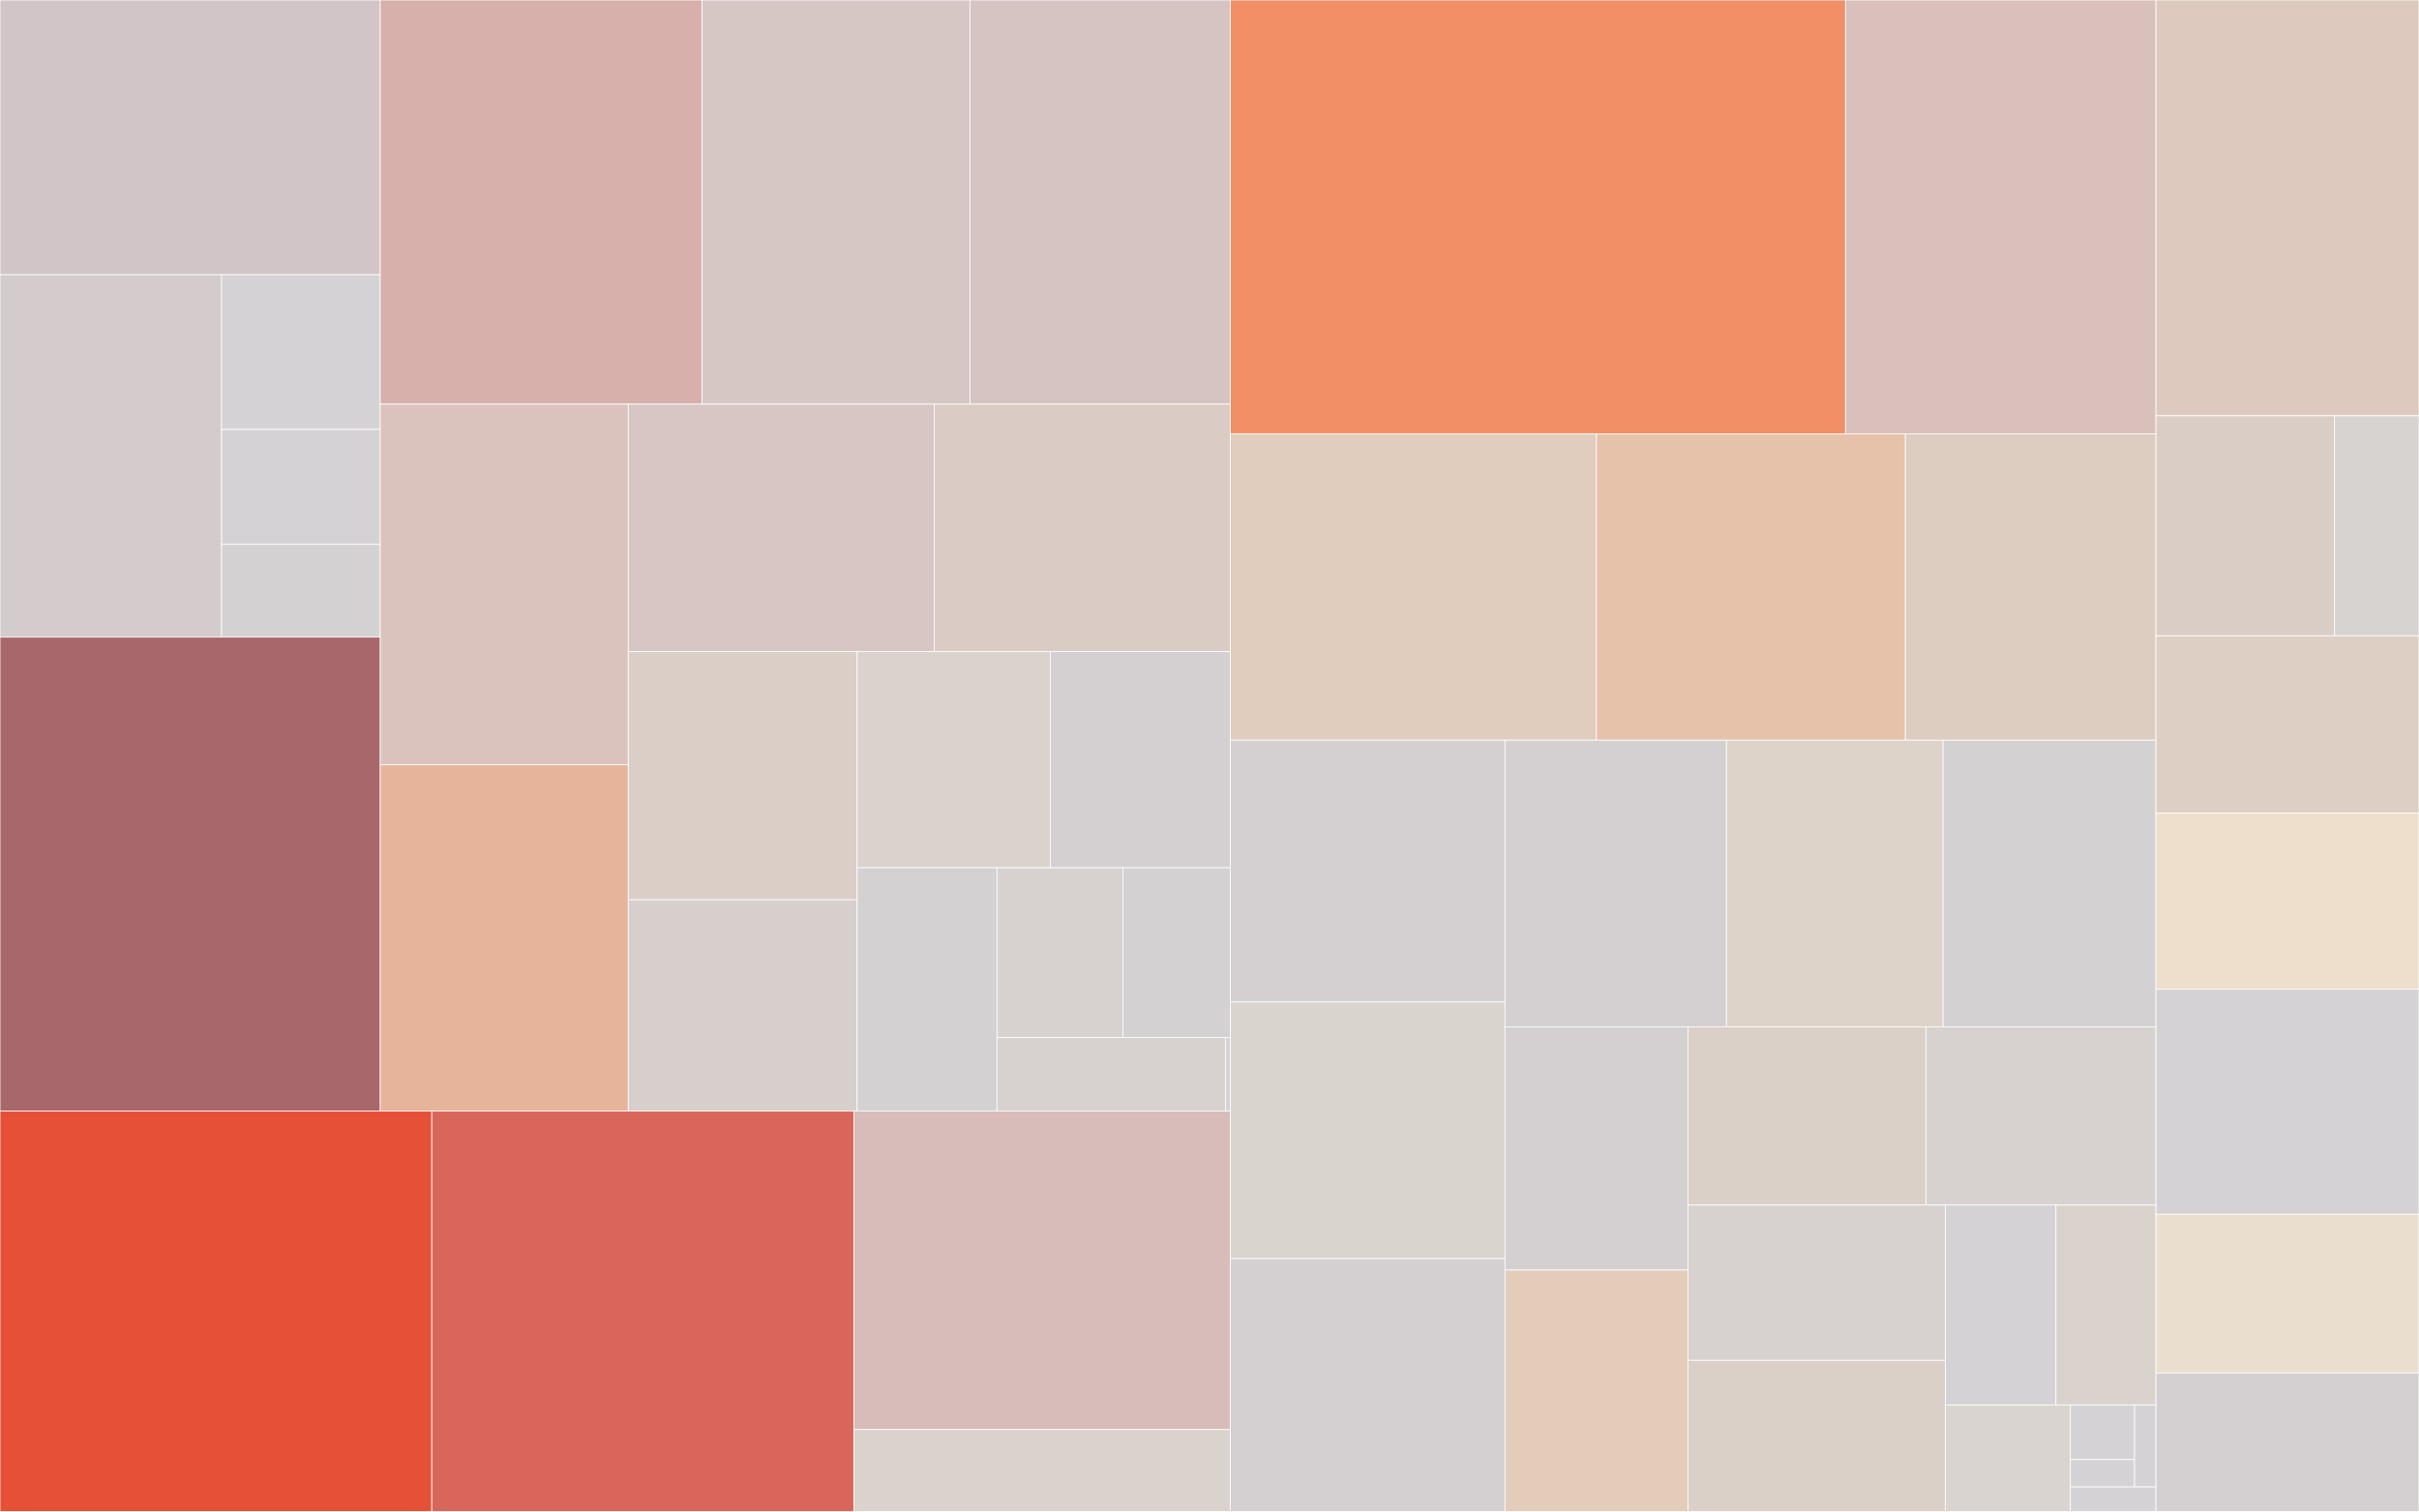
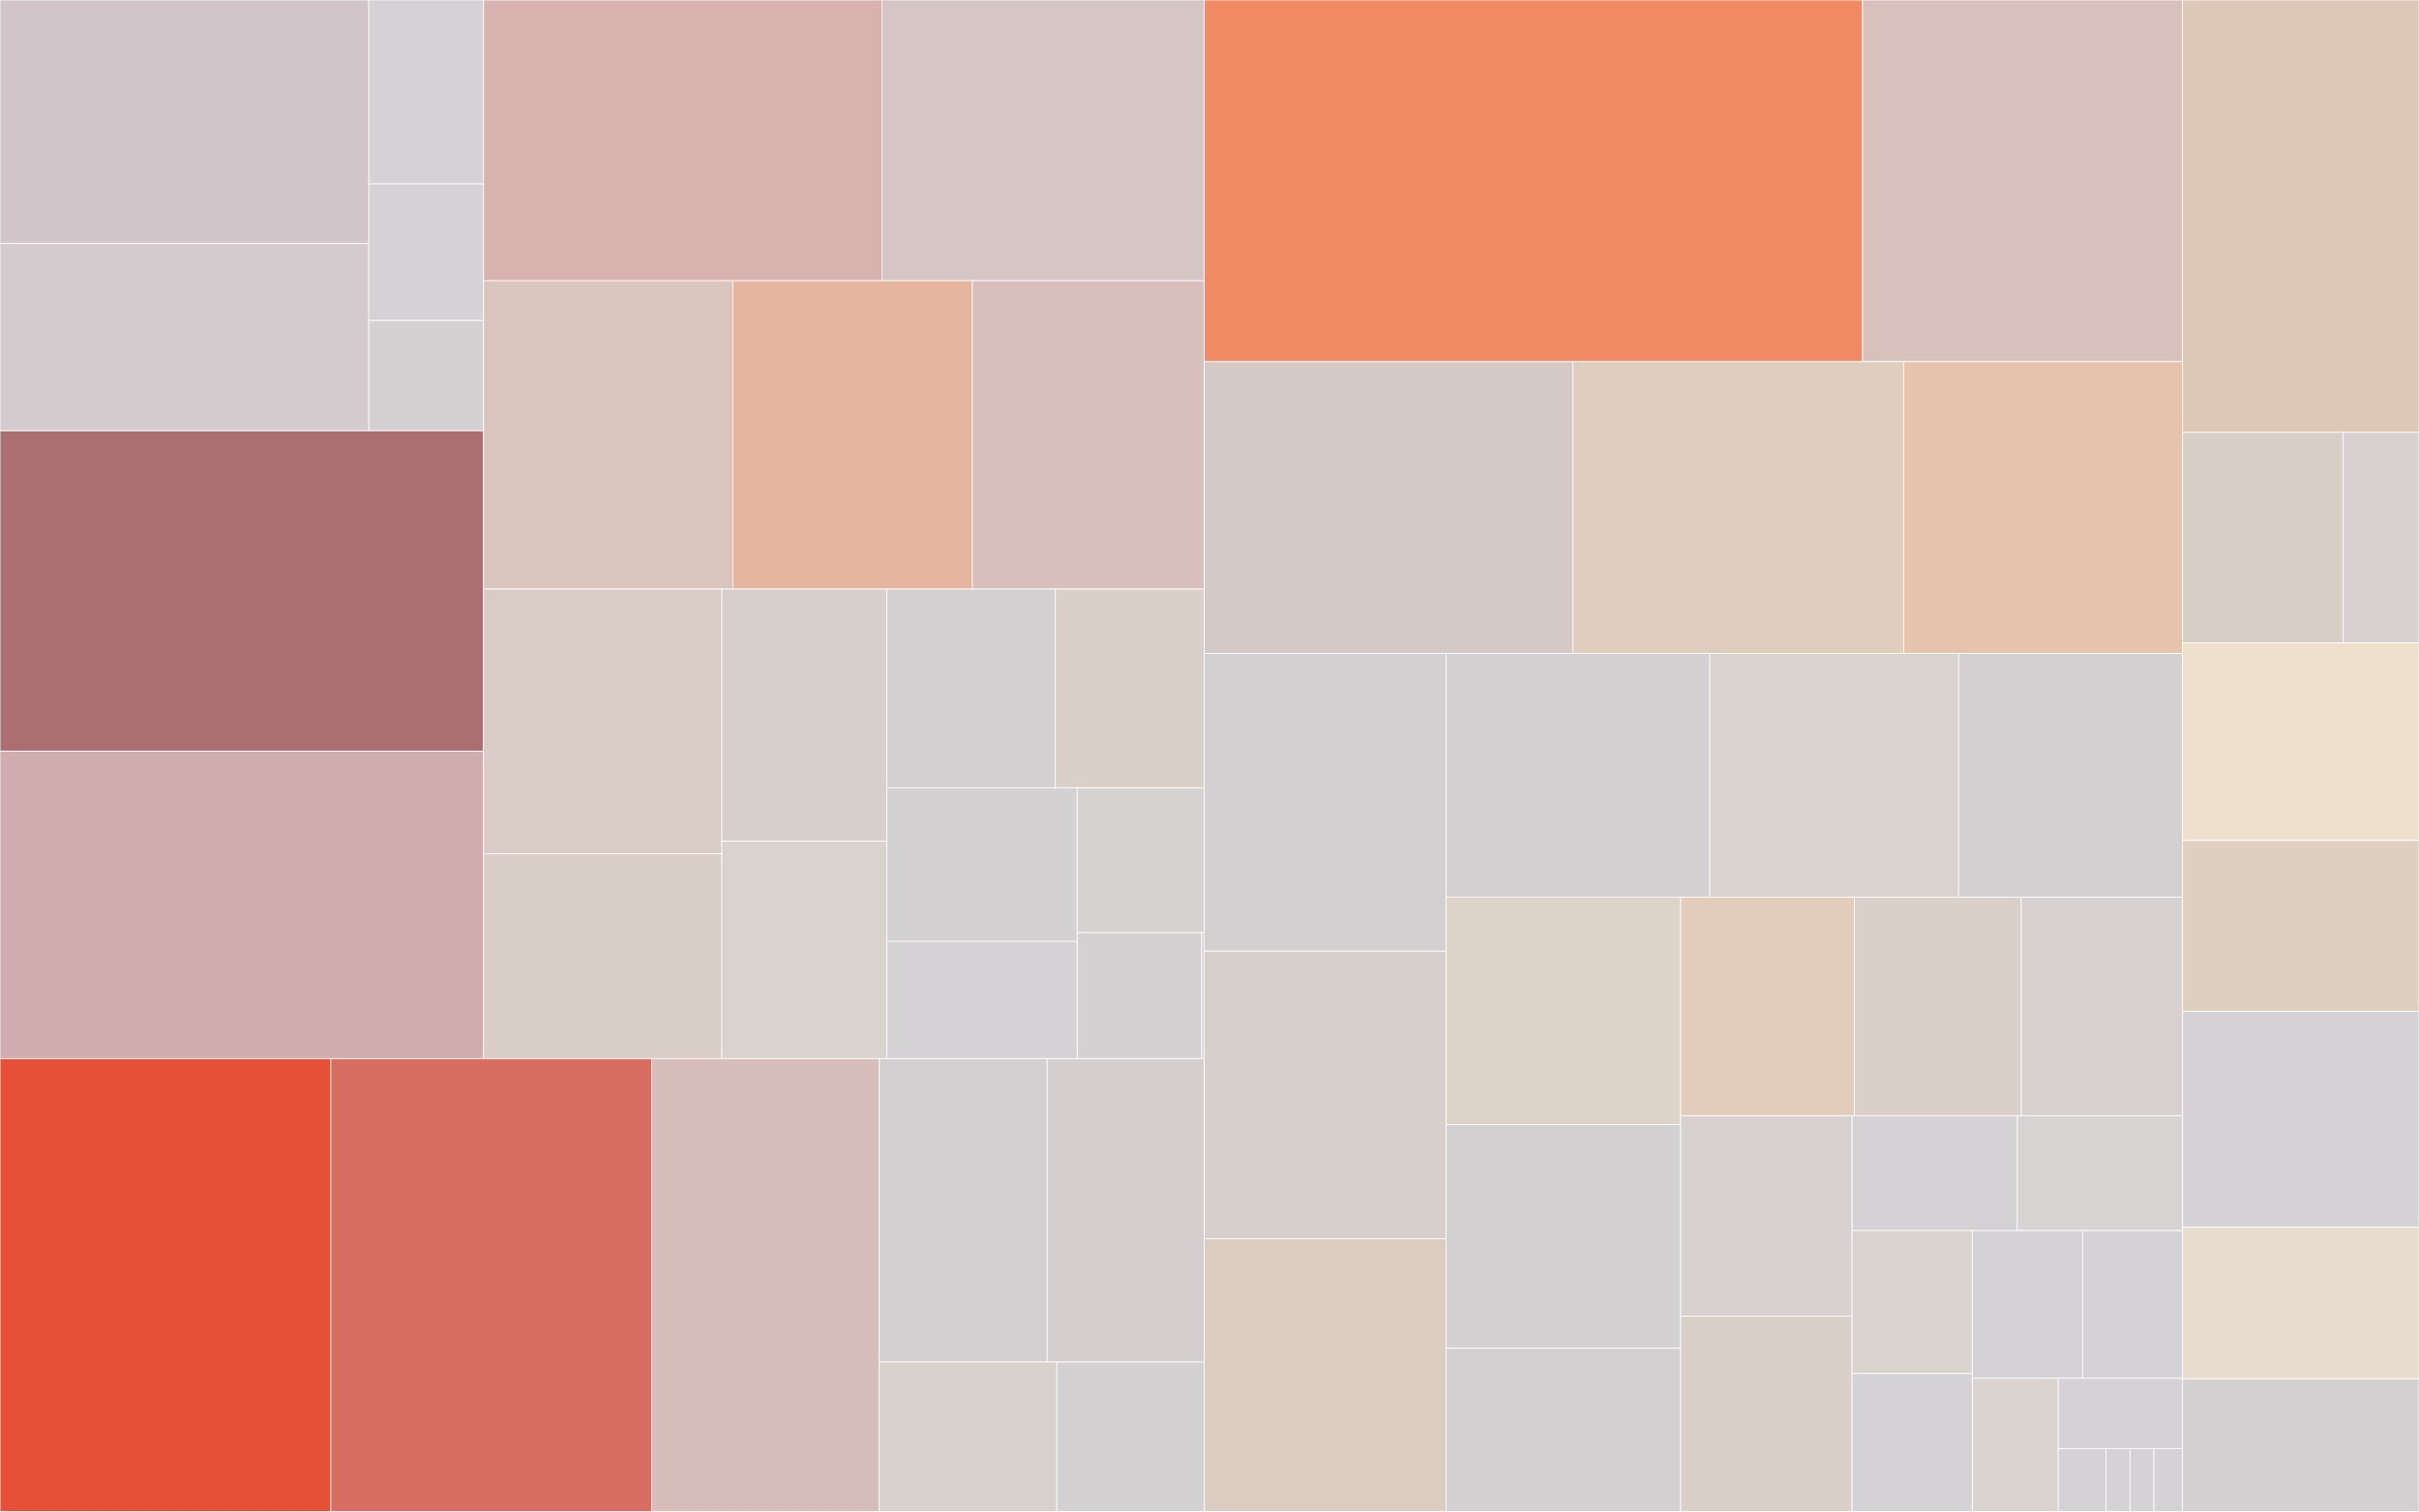
<svg xmlns="http://www.w3.org/2000/svg" viewBox="0 0 1600 1000" width="1600" height="1000" preserveAspectRatio="xMidYMid meet">
  <style>
  rect:hover { stroke: #000; stroke-width: 1.5; }
  text { font-family: -apple-system, BlinkMacSystemFont, "Segoe UI", sans-serif; fill: #1a1a1a; pointer-events: none; text-anchor: middle; dominant-baseline: middle; }
</style>
-   <rect x="0.00" y="0.00" width="251.51" height="181.79" fill="#d1c5c8" stroke="white" stroke-width="0.5" />
-   <rect x="0.00" y="181.79" width="146.55" height="239.75" fill="#d3cbcc" stroke="white" stroke-width="0.5" />
-   <rect x="146.55" y="181.79" width="104.96" height="102.33" fill="#d4d2d4" stroke="white" stroke-width="0.5" />
-   <rect x="146.55" y="284.13" width="104.96" height="76.02" fill="#d4d2d5" stroke="white" stroke-width="0.5" />
-   <rect x="146.55" y="360.14" width="104.96" height="61.40" fill="#d4d1d3" stroke="white" stroke-width="0.5" />
-   <rect x="0.00" y="421.54" width="251.51" height="313.56" fill="#a8686b" stroke="white" stroke-width="0.5" />
-   <rect x="251.51" y="0.00" width="212.87" height="267.41" fill="#d8b0ab" stroke="white" stroke-width="0.5" />
-   <rect x="464.38" y="0.00" width="177.30" height="267.41" fill="#d7c7c4" stroke="white" stroke-width="0.5" />
-   <rect x="641.68" y="0.00" width="172.13" height="267.41" fill="#d6c4c2" stroke="white" stroke-width="0.5" />
-   <rect x="251.51" y="267.41" width="164.03" height="238.52" fill="#dac3bc" stroke="white" stroke-width="0.5" />
-   <rect x="251.51" y="505.93" width="164.03" height="229.17" fill="#e6b39b" stroke="white" stroke-width="0.5" />
-   <rect x="415.54" y="267.41" width="202.41" height="163.73" fill="#d7c6c4" stroke="white" stroke-width="0.5" />
-   <rect x="617.96" y="267.41" width="195.85" height="163.73" fill="#daccc4" stroke="white" stroke-width="0.5" />
-   <rect x="415.54" y="431.14" width="151.43" height="164.14" fill="#dacec6" stroke="white" stroke-width="0.5" />
-   <rect x="415.54" y="595.28" width="151.43" height="139.82" fill="#d7cfcc" stroke="white" stroke-width="0.5" />
-   <rect x="566.97" y="431.14" width="127.71" height="142.97" fill="#dad3cd" stroke="white" stroke-width="0.5" />
-   <rect x="694.68" y="431.14" width="119.12" height="142.97" fill="#d4d0d1" stroke="white" stroke-width="0.5" />
-   <rect x="566.97" y="574.11" width="92.44" height="160.99" fill="#d4d1d2" stroke="white" stroke-width="0.5" />
-   <rect x="659.42" y="574.11" width="83.34" height="112.30" fill="#d7d2d0" stroke="white" stroke-width="0.5" />
-   <rect x="742.76" y="574.11" width="71.05" height="112.30" fill="#d4d1d3" stroke="white" stroke-width="0.5" />
-   <rect x="659.42" y="686.41" width="151.24" height="48.70" fill="#d7d2cf" stroke="white" stroke-width="0.5" />
-   <rect x="810.66" y="686.41" width="3.15" height="48.70" fill="#d4d2d5" stroke="white" stroke-width="0.5" />
-   <rect x="0.00" y="735.11" width="285.56" height="264.89" fill="#e55037" stroke="white" stroke-width="0.5" />
-   <rect x="285.56" y="735.11" width="279.19" height="264.89" fill="#d9665a" stroke="white" stroke-width="0.5" />
-   <rect x="564.74" y="735.11" width="249.07" height="210.68" fill="#d8bcb9" stroke="white" stroke-width="0.5" />
-   <rect x="564.74" y="945.79" width="249.07" height="54.21" fill="#dad2cc" stroke="white" stroke-width="0.5" />
-   <rect x="813.81" y="0.00" width="406.88" height="286.97" fill="#f38f67" stroke="white" stroke-width="0.5" />
-   <rect x="1220.69" y="0.00" width="205.31" height="286.97" fill="#d9c0ba" stroke="white" stroke-width="0.5" />
-   <rect x="813.81" y="286.97" width="242.15" height="202.76" fill="#e0cdbd" stroke="white" stroke-width="0.5" />
-   <rect x="1055.96" y="286.97" width="204.32" height="202.76" fill="#e6c2aa" stroke="white" stroke-width="0.5" />
-   <rect x="1260.28" y="286.97" width="165.72" height="202.76" fill="#ddcdc1" stroke="white" stroke-width="0.5" />
-   <rect x="813.81" y="489.72" width="181.61" height="173.19" fill="#d4d0d1" stroke="white" stroke-width="0.5" />
-   <rect x="813.81" y="662.91" width="181.61" height="169.81" fill="#dad4cf" stroke="white" stroke-width="0.5" />
-   <rect x="813.81" y="832.72" width="181.61" height="167.28" fill="#d4d0d1" stroke="white" stroke-width="0.5" />
-   <rect x="995.42" y="489.72" width="146.50" height="189.57" fill="#d4d0d1" stroke="white" stroke-width="0.5" />
-   <rect x="1141.92" y="489.72" width="143.26" height="189.57" fill="#ddd3c8" stroke="white" stroke-width="0.5" />
-   <rect x="1285.18" y="489.72" width="140.83" height="189.57" fill="#d4d1d2" stroke="white" stroke-width="0.5" />
-   <rect x="995.42" y="679.30" width="121.04" height="160.99" fill="#d4d0d1" stroke="white" stroke-width="0.5" />
-   <rect x="995.42" y="840.28" width="121.04" height="159.72" fill="#e3cdb9" stroke="white" stroke-width="0.5" />
-   <rect x="1116.47" y="679.30" width="157.37" height="117.97" fill="#dad0c8" stroke="white" stroke-width="0.5" />
-   <rect x="1273.84" y="679.30" width="152.17" height="117.97" fill="#d7d2d0" stroke="white" stroke-width="0.5" />
-   <rect x="1116.47" y="797.27" width="170.29" height="102.72" fill="#d7d2d0" stroke="white" stroke-width="0.5" />
-   <rect x="1116.47" y="899.99" width="170.29" height="100.01" fill="#dad0c8" stroke="white" stroke-width="0.5" />
-   <rect x="1286.75" y="797.27" width="73.11" height="132.22" fill="#d4d2d4" stroke="white" stroke-width="0.5" />
-   <rect x="1359.86" y="797.27" width="66.15" height="132.22" fill="#dad3cd" stroke="white" stroke-width="0.5" />
-   <rect x="1286.75" y="929.48" width="82.68" height="70.52" fill="#dad4d0" stroke="white" stroke-width="0.5" />
-   <rect x="1369.43" y="929.48" width="42.43" height="36.16" fill="#d4d2d4" stroke="white" stroke-width="0.5" />
-   <rect x="1369.43" y="965.65" width="42.43" height="18.08" fill="#d4d2d5" stroke="white" stroke-width="0.5" />
-   <rect x="1411.86" y="929.48" width="14.14" height="54.24" fill="#d4d2d5" stroke="white" stroke-width="0.5" />
-   <rect x="1369.43" y="983.73" width="56.57" height="16.27" fill="#d4d2d5" stroke="white" stroke-width="0.5" />
-   <rect x="1426.01" y="0.00" width="173.99" height="275.13" fill="#ddc9bd" stroke="white" stroke-width="0.5" />
-   <rect x="1426.01" y="275.13" width="118.10" height="145.50" fill="#dacdc6" stroke="white" stroke-width="0.5" />
-   <rect x="1544.11" y="275.13" width="55.89" height="145.50" fill="#d7d3d1" stroke="white" stroke-width="0.5" />
-   <rect x="1426.01" y="420.63" width="173.99" height="117.28" fill="#ddcfc3" stroke="white" stroke-width="0.5" />
-   <rect x="1426.01" y="537.92" width="173.99" height="116.40" fill="#eddfcc" stroke="white" stroke-width="0.5" />
-   <rect x="1426.01" y="654.32" width="173.99" height="149.03" fill="#d4d2d5" stroke="white" stroke-width="0.5" />
-   <rect x="1426.01" y="803.35" width="173.99" height="104.94" fill="#eadecf" stroke="white" stroke-width="0.5" />
-   <rect x="1426.01" y="908.29" width="173.99" height="91.71" fill="#d4cfd0" stroke="white" stroke-width="0.5" />
+   <rect x="0.00" y="0.00" width="243.94" height="161.16" fill="#d1c5c9" stroke="white" stroke-width="0.5" />
+   <rect x="0.00" y="161.16" width="243.94" height="123.85" fill="#d3cbcd" stroke="white" stroke-width="0.5" />
+   <rect x="243.94" y="0.00" width="75.91" height="121.65" fill="#d4d2d4" stroke="white" stroke-width="0.5" />
+   <rect x="243.94" y="121.65" width="75.91" height="90.37" fill="#d4d2d5" stroke="white" stroke-width="0.5" />
+   <rect x="243.94" y="212.02" width="75.91" height="72.99" fill="#d4d1d3" stroke="white" stroke-width="0.5" />
+   <rect x="0.00" y="285.01" width="319.86" height="212.00" fill="#aa6f72" stroke="white" stroke-width="0.5" />
+   <rect x="0.00" y="497.01" width="319.86" height="203.34" fill="#cfadaf" stroke="white" stroke-width="0.5" />
+   <rect x="319.86" y="0.00" width="263.51" height="185.74" fill="#d8b2ae" stroke="white" stroke-width="0.5" />
+   <rect x="583.36" y="0.00" width="213.08" height="185.74" fill="#d5c5c4" stroke="white" stroke-width="0.5" />
+   <rect x="319.86" y="185.74" width="164.90" height="204.01" fill="#d9c4be" stroke="white" stroke-width="0.5" />
+   <rect x="484.75" y="185.74" width="158.43" height="204.01" fill="#e5b59f" stroke="white" stroke-width="0.5" />
+   <rect x="643.18" y="185.74" width="153.26" height="204.01" fill="#d8bfbb" stroke="white" stroke-width="0.5" />
+   <rect x="319.86" y="389.76" width="157.59" height="174.97" fill="#d9ccc6" stroke="white" stroke-width="0.5" />
+   <rect x="319.86" y="564.73" width="157.59" height="135.62" fill="#d9cec7" stroke="white" stroke-width="0.5" />
+   <rect x="477.44" y="389.76" width="109.16" height="166.78" fill="#d6cfcc" stroke="white" stroke-width="0.5" />
+   <rect x="477.44" y="556.53" width="109.16" height="143.81" fill="#d9d3cd" stroke="white" stroke-width="0.5" />
+   <rect x="586.61" y="389.76" width="111.44" height="131.40" fill="#d4d0d1" stroke="white" stroke-width="0.5" />
+   <rect x="698.05" y="389.76" width="98.39" height="131.40" fill="#d9d0c9" stroke="white" stroke-width="0.5" />
+   <rect x="586.61" y="521.16" width="125.90" height="101.64" fill="#d4d1d3" stroke="white" stroke-width="0.5" />
+   <rect x="586.61" y="622.81" width="125.90" height="77.54" fill="#d4d2d4" stroke="white" stroke-width="0.5" />
+   <rect x="712.51" y="521.16" width="83.93" height="95.88" fill="#d6d2d0" stroke="white" stroke-width="0.5" />
+   <rect x="712.51" y="617.04" width="82.35" height="83.31" fill="#d4d1d3" stroke="white" stroke-width="0.5" />
+   <rect x="794.85" y="617.04" width="1.58" height="83.31" fill="#d4d2d5" stroke="white" stroke-width="0.5" />
+   <rect x="0.00" y="700.35" width="218.81" height="299.65" fill="#e55037" stroke="white" stroke-width="0.5" />
+   <rect x="218.81" y="700.35" width="212.21" height="299.65" fill="#d86d62" stroke="white" stroke-width="0.5" />
+   <rect x="431.02" y="700.35" width="150.57" height="299.65" fill="#d8beba" stroke="white" stroke-width="0.5" />
+   <rect x="581.59" y="700.35" width="111.04" height="200.79" fill="#d4cfd0" stroke="white" stroke-width="0.5" />
+   <rect x="692.63" y="700.35" width="103.81" height="200.79" fill="#d4cecf" stroke="white" stroke-width="0.5" />
+   <rect x="581.59" y="901.14" width="117.43" height="98.86" fill="#d9d2cc" stroke="white" stroke-width="0.5" />
+   <rect x="699.02" y="901.14" width="97.42" height="98.86" fill="#d4d1d2" stroke="white" stroke-width="0.5" />
+   <rect x="796.44" y="0.00" width="435.53" height="239.30" fill="#f28b65" stroke="white" stroke-width="0.5" />
+   <rect x="1231.97" y="0.00" width="211.70" height="239.30" fill="#d8c1bc" stroke="white" stroke-width="0.5" />
+   <rect x="796.44" y="239.30" width="243.99" height="193.03" fill="#d6cac7" stroke="white" stroke-width="0.5" />
+   <rect x="1040.43" y="239.30" width="218.70" height="193.03" fill="#dfcdbe" stroke="white" stroke-width="0.5" />
+   <rect x="1259.14" y="239.30" width="184.53" height="193.03" fill="#e5c3ad" stroke="white" stroke-width="0.5" />
+   <rect x="796.44" y="432.33" width="160.12" height="196.91" fill="#d4d0d1" stroke="white" stroke-width="0.5" />
+   <rect x="796.44" y="629.24" width="160.12" height="190.32" fill="#d6cfcc" stroke="white" stroke-width="0.5" />
+   <rect x="796.44" y="819.56" width="160.12" height="180.44" fill="#dccdc2" stroke="white" stroke-width="0.5" />
+   <rect x="956.56" y="432.33" width="174.38" height="161.15" fill="#d4cfd0" stroke="white" stroke-width="0.5" />
+   <rect x="1130.94" y="432.33" width="164.55" height="161.15" fill="#d9d3cf" stroke="white" stroke-width="0.5" />
+   <rect x="1295.49" y="432.33" width="148.18" height="161.15" fill="#d4d0d2" stroke="white" stroke-width="0.5" />
+   <rect x="956.56" y="593.48" width="155.12" height="150.53" fill="#dcd3c9" stroke="white" stroke-width="0.5" />
+   <rect x="956.56" y="744.01" width="155.12" height="147.98" fill="#d4d1d2" stroke="white" stroke-width="0.5" />
+   <rect x="956.56" y="891.99" width="155.12" height="108.01" fill="#d4d0d2" stroke="white" stroke-width="0.5" />
+   <rect x="1111.68" y="593.48" width="114.92" height="144.65" fill="#e2cdbb" stroke="white" stroke-width="0.5" />
+   <rect x="1226.60" y="593.48" width="110.36" height="144.65" fill="#d9d0c9" stroke="white" stroke-width="0.5" />
+   <rect x="1336.96" y="593.48" width="106.71" height="144.65" fill="#d7d2d1" stroke="white" stroke-width="0.5" />
+   <rect x="1111.68" y="738.12" width="113.35" height="132.68" fill="#d7d2d1" stroke="white" stroke-width="0.5" />
+   <rect x="1111.68" y="870.81" width="113.35" height="129.19" fill="#d9d0c9" stroke="white" stroke-width="0.5" />
+   <rect x="1225.03" y="738.12" width="109.32" height="76.03" fill="#d4d2d4" stroke="white" stroke-width="0.5" />
+   <rect x="1334.35" y="738.12" width="109.32" height="76.03" fill="#d7d3d2" stroke="white" stroke-width="0.5" />
+   <rect x="1225.03" y="814.15" width="79.50" height="94.58" fill="#d9d3cd" stroke="white" stroke-width="0.5" />
+   <rect x="1225.03" y="908.74" width="79.50" height="91.26" fill="#d4d2d4" stroke="white" stroke-width="0.5" />
+   <rect x="1304.53" y="814.15" width="72.94" height="97.67" fill="#d4d2d4" stroke="white" stroke-width="0.5" />
+   <rect x="1377.48" y="814.15" width="66.19" height="97.67" fill="#d4d2d4" stroke="white" stroke-width="0.5" />
+   <rect x="1304.53" y="911.82" width="56.85" height="88.18" fill="#dad4d1" stroke="white" stroke-width="0.5" />
+   <rect x="1361.38" y="911.82" width="82.28" height="46.50" fill="#d4d2d4" stroke="white" stroke-width="0.5" />
+   <rect x="1361.38" y="958.31" width="31.65" height="41.69" fill="#d4d2d5" stroke="white" stroke-width="0.5" />
+   <rect x="1393.03" y="958.31" width="15.82" height="41.69" fill="#d4d2d5" stroke="white" stroke-width="0.5" />
+   <rect x="1408.86" y="958.31" width="15.82" height="41.69" fill="#d4d2d5" stroke="white" stroke-width="0.5" />
+   <rect x="1424.68" y="958.31" width="18.99" height="41.69" fill="#d4d2d5" stroke="white" stroke-width="0.5" />
+   <rect x="1443.67" y="0.00" width="156.33" height="286.08" fill="#dfc7b8" stroke="white" stroke-width="0.5" />
+   <rect x="1443.67" y="286.08" width="106.12" height="139.24" fill="#d9cec7" stroke="white" stroke-width="0.5" />
+   <rect x="1549.78" y="286.08" width="50.22" height="139.24" fill="#d7d2d1" stroke="white" stroke-width="0.5" />
+   <rect x="1443.67" y="425.32" width="156.33" height="130.80" fill="#efe0cc" stroke="white" stroke-width="0.5" />
+   <rect x="1443.67" y="556.12" width="156.33" height="113.08" fill="#dfcfc0" stroke="white" stroke-width="0.5" />
+   <rect x="1443.67" y="669.20" width="156.33" height="142.62" fill="#d4d2d5" stroke="white" stroke-width="0.5" />
+   <rect x="1443.67" y="811.81" width="156.33" height="100.42" fill="#e9ddcf" stroke="white" stroke-width="0.5" />
+   <rect x="1443.67" y="912.24" width="156.33" height="87.76" fill="#d4cfd0" stroke="white" stroke-width="0.5" />
</svg>
